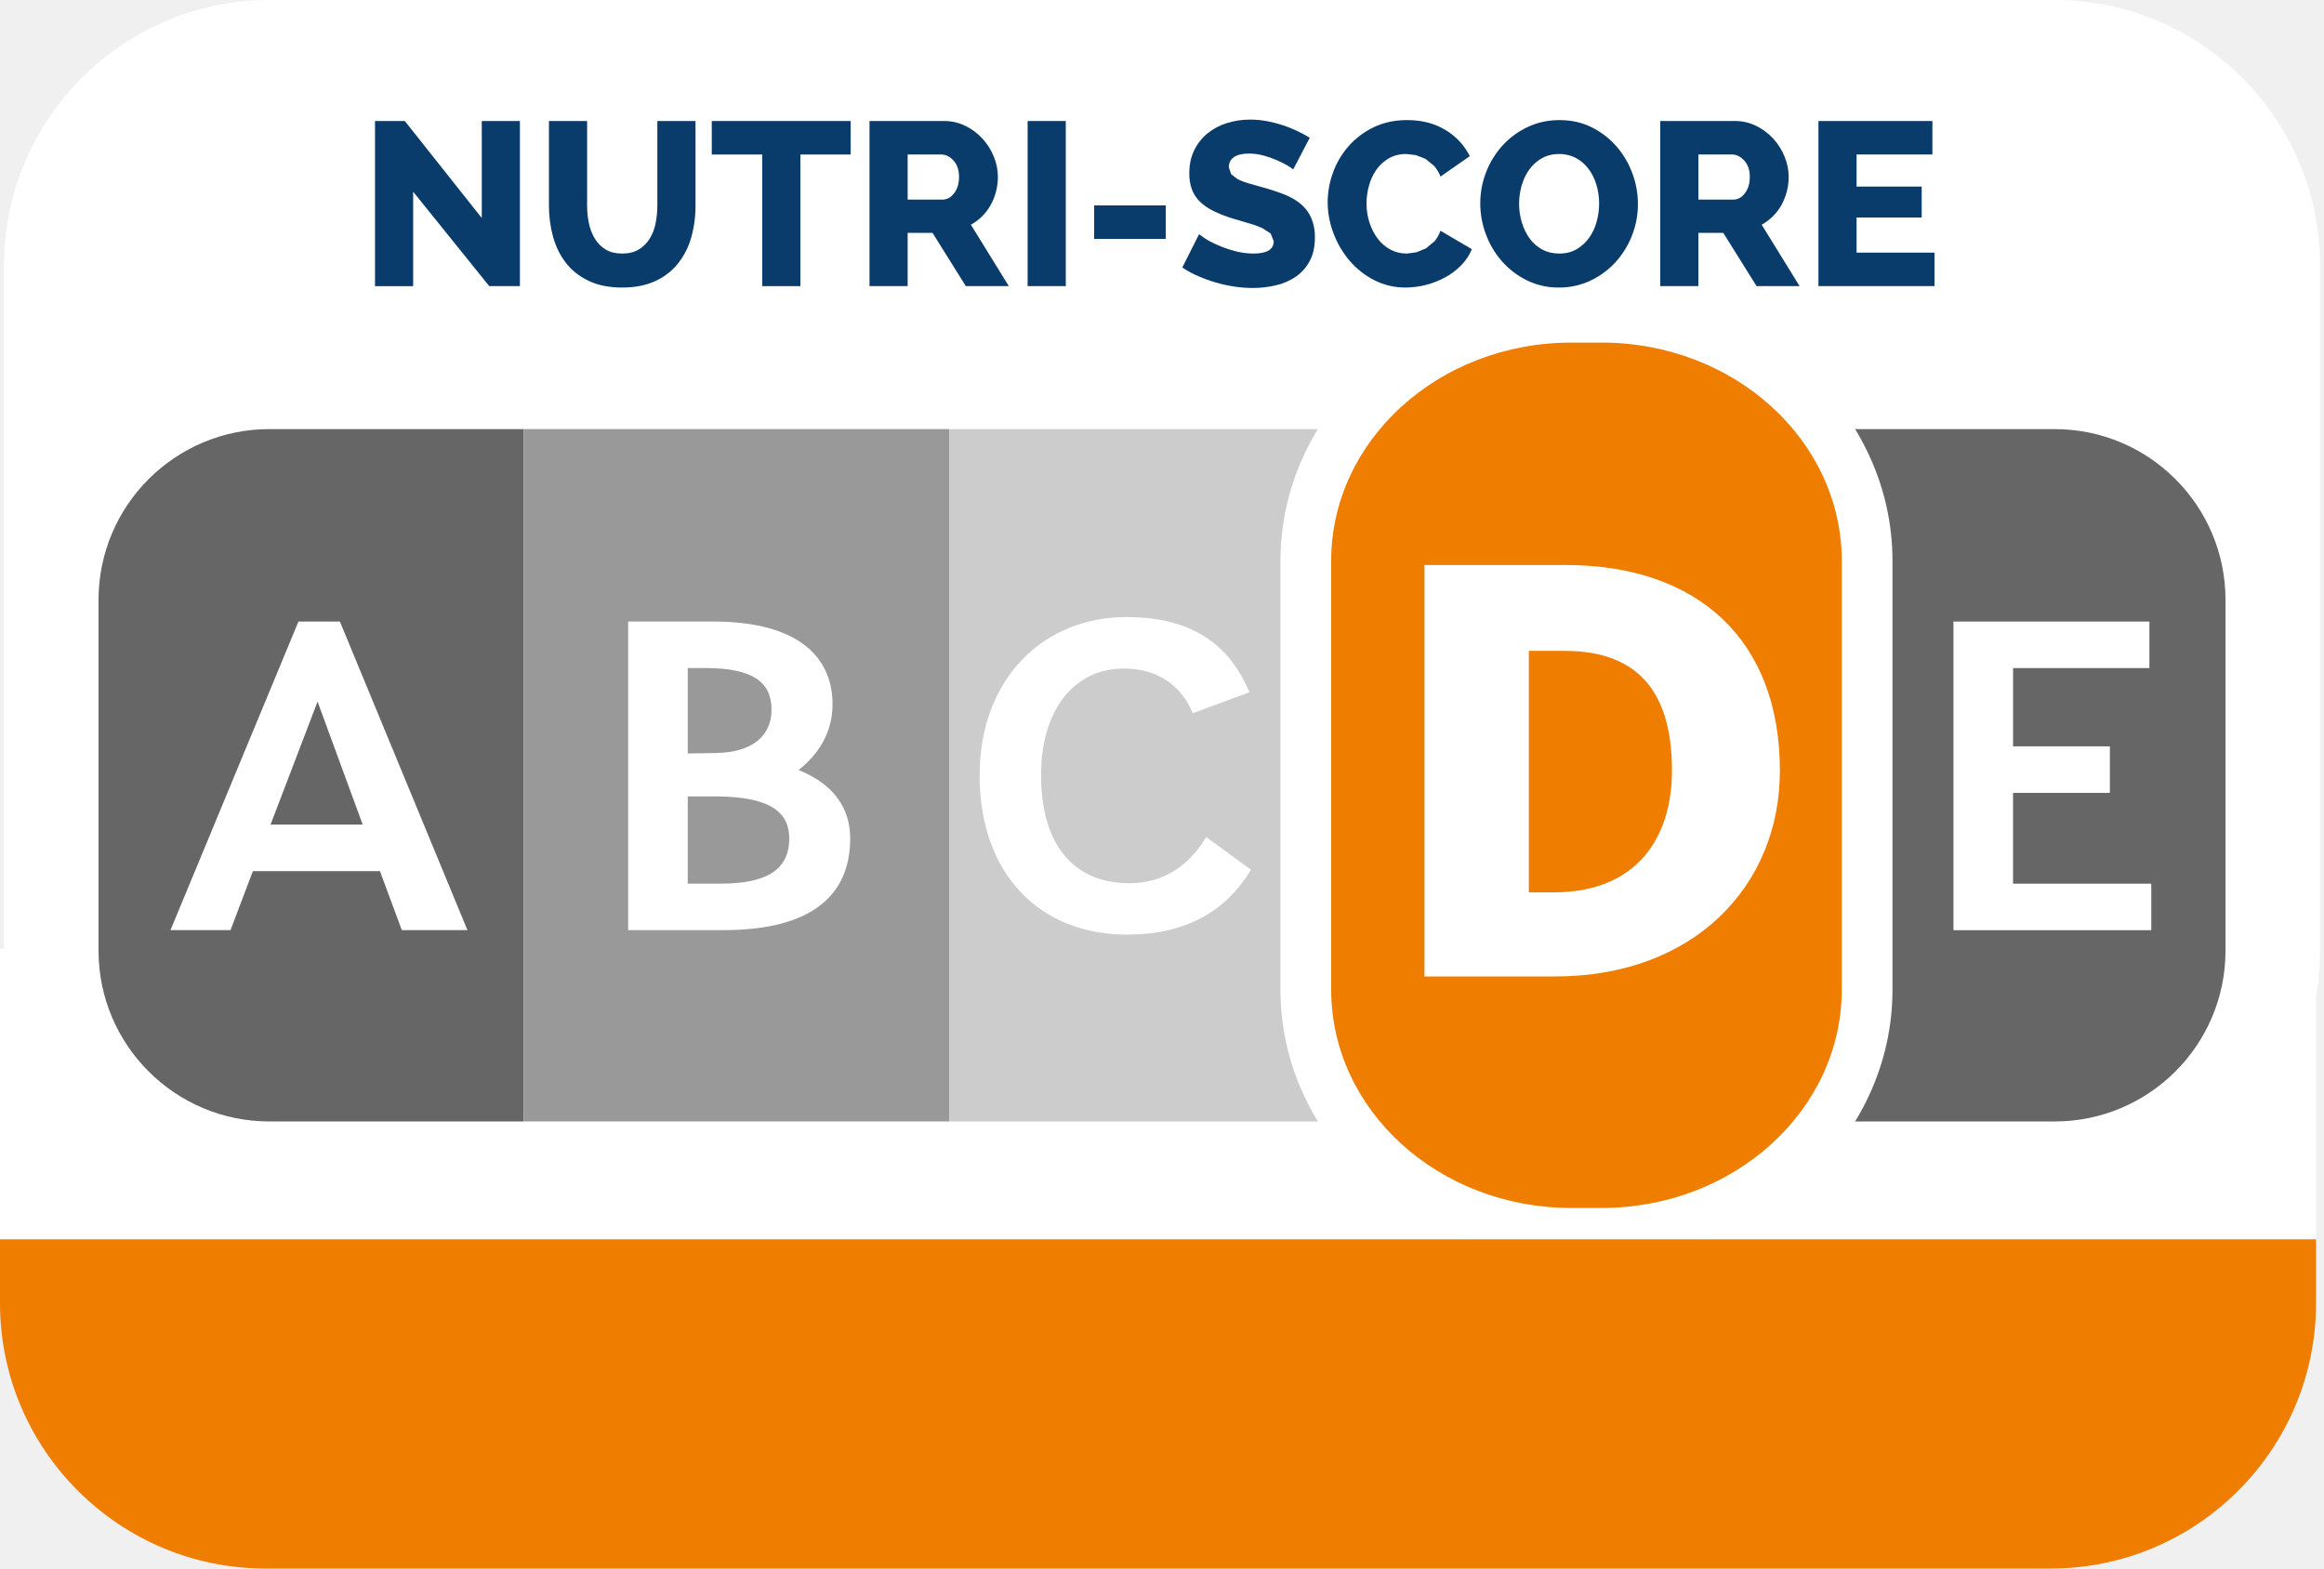
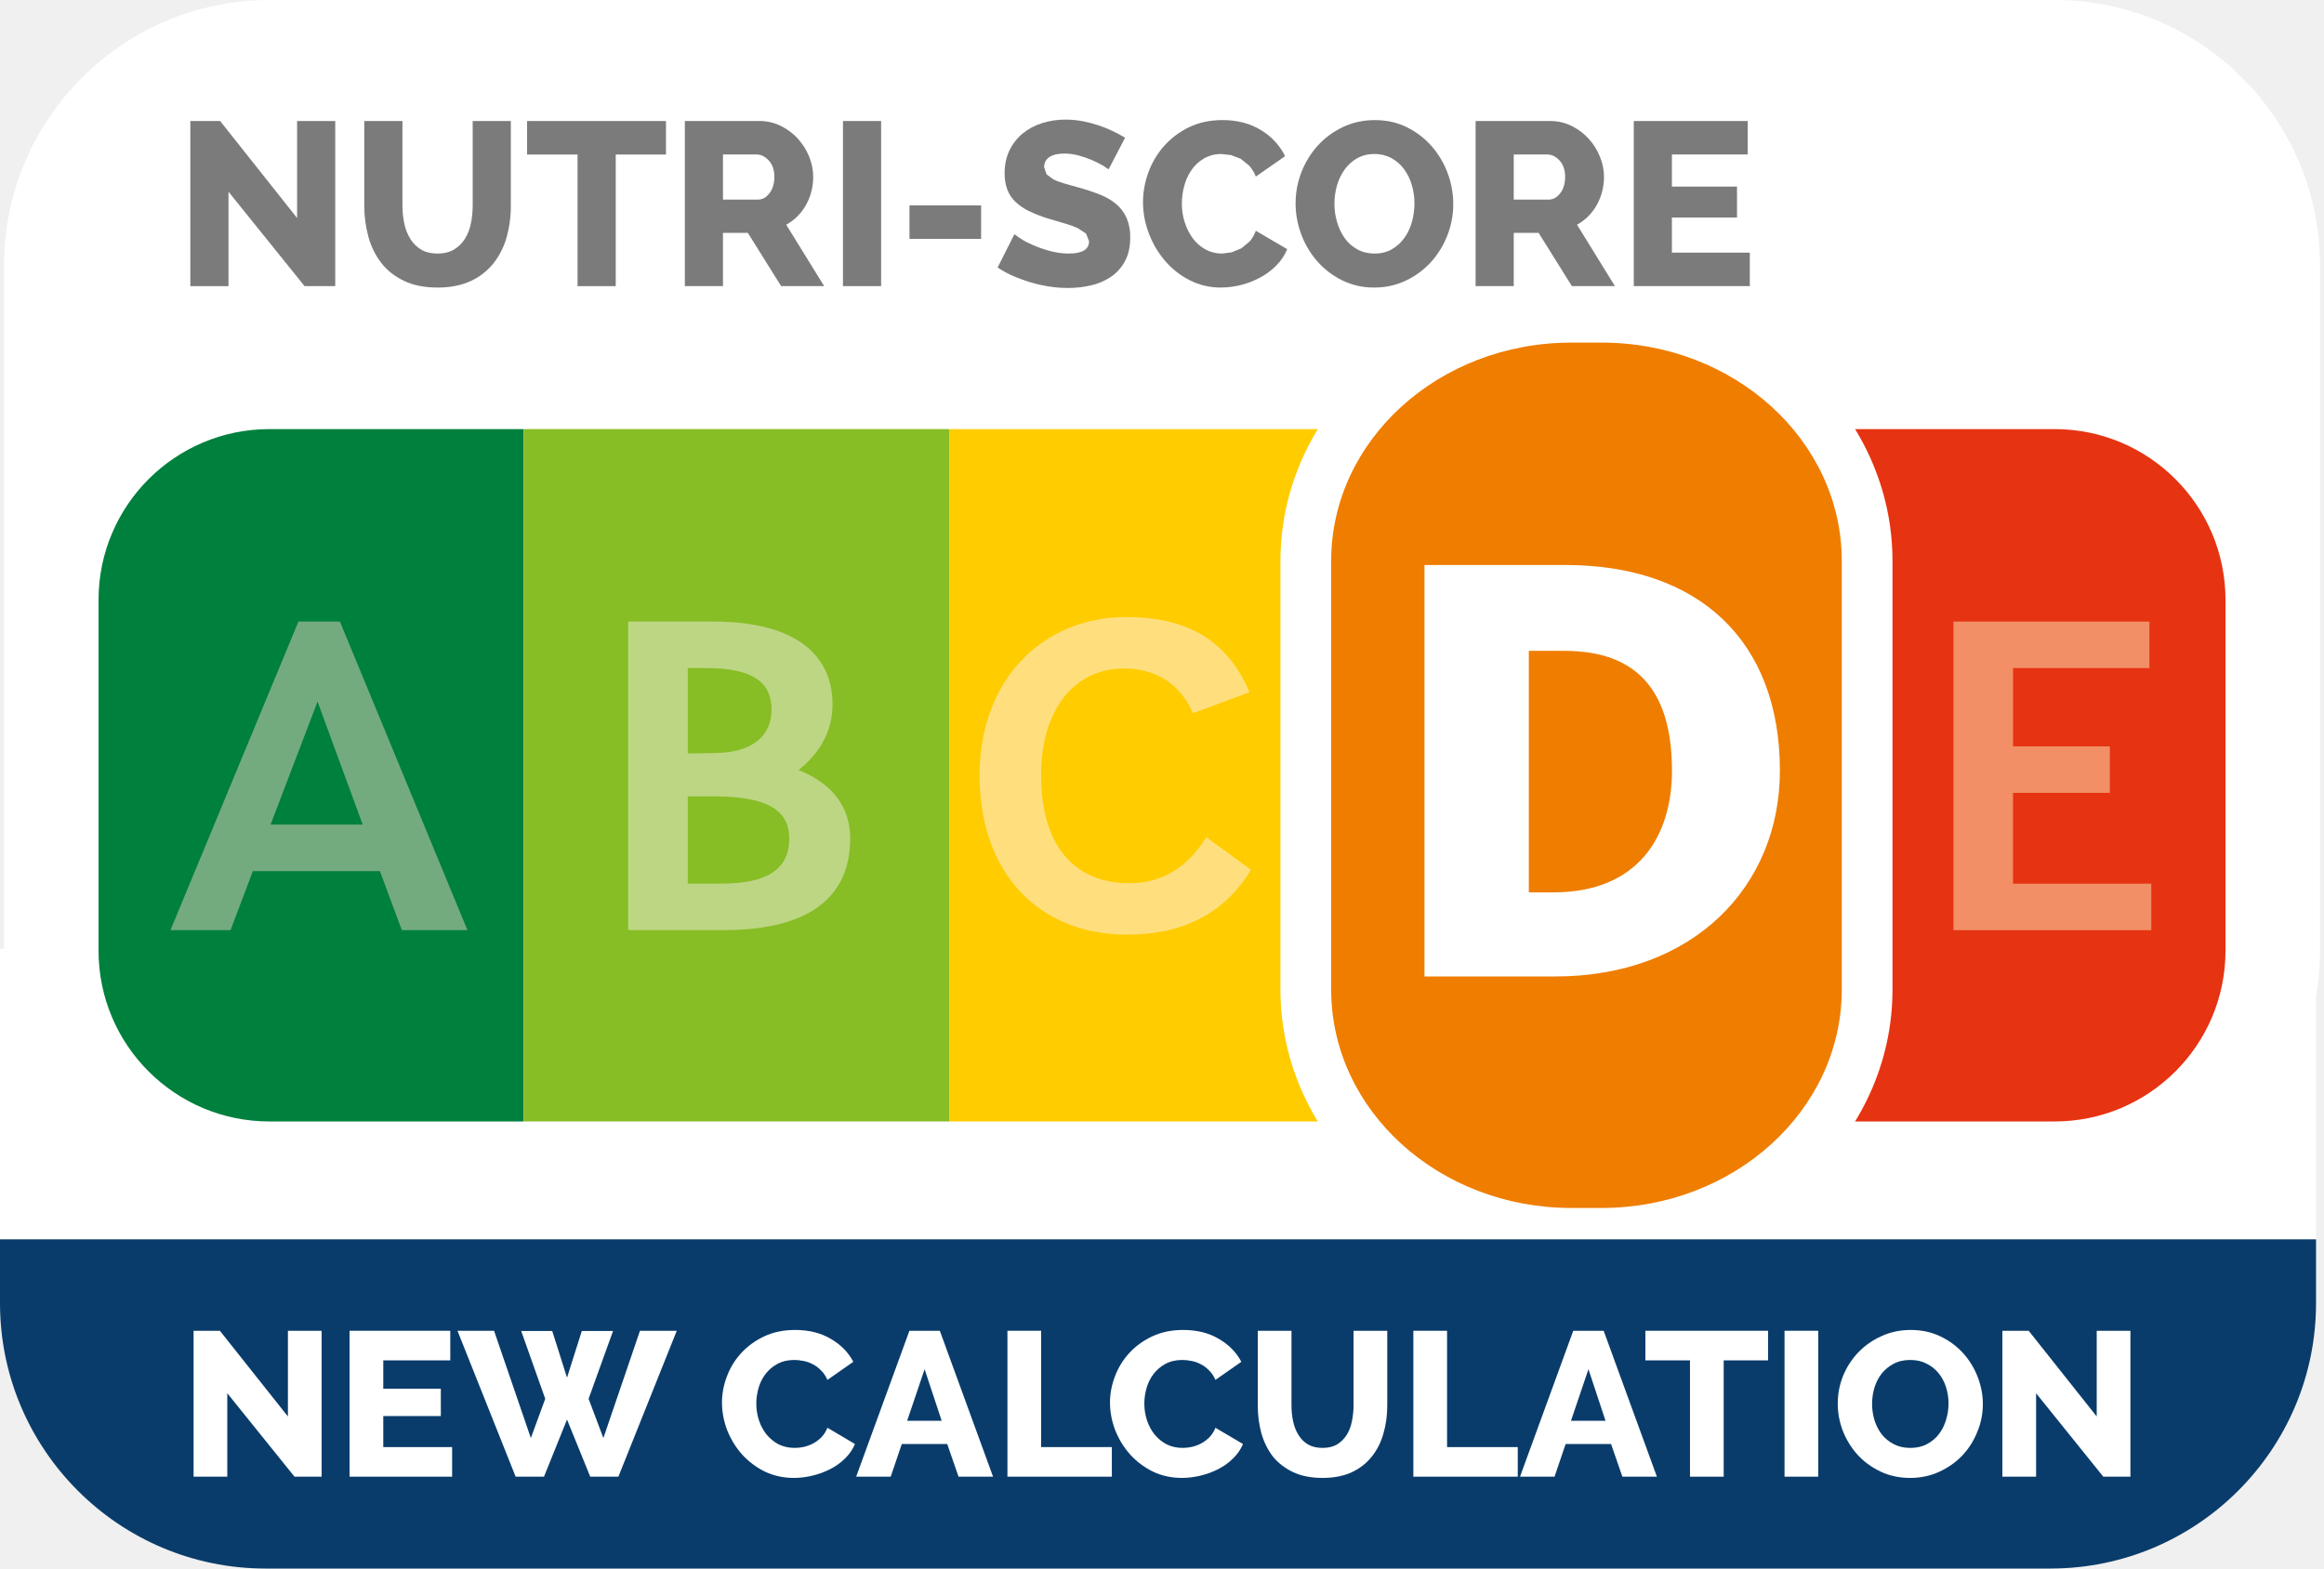
<svg xmlns="http://www.w3.org/2000/svg" id="svg2032" width="240" height="162" version="1.1" viewBox="0 0 240 162">
-   <defs id="defs1" />
  <rect style="fill:#ffffff;fill-opacity:1;stroke:none;stroke-width:2.653;stroke-linecap:round;stroke-linejoin:round;paint-order:stroke fill markers" id="rect18499" width="239.178" height="30" x="0" y="98" />
-   <path id="path248" fill="#ffffff" d="M 212.183,0 H 27.826 C 12.71,0 0.414,12.298 0.414,27.41 v 70.773 c 0,15.116 12.298,27.41 27.412,27.41 h 118.278 a 31.612,31.612 0 0 0 16.173,4.409 h 3.12 c 5.957,0 11.498,-1.633 16.174,-4.41 h 30.612 c 15.114,0 27.408,-12.295 27.408,-27.407 V 27.415 C 239.591,12.3 227.297,0.002 212.183,0.002" clip-path="url(#clipPath1648)" style="fill-opacity:1;fill-rule:nonzero;stroke:none" />
-   <path id="path252" fill="#e63312" d="M 212.179,115.826 H 185.927 V 44.318 h 26.252 a 17.647,17.647 0 0 1 17.65,17.647 v 36.213 a 17.65,17.65 0 0 1 -17.65,17.648" clip-path="url(#clipPath1655)" style="fill-opacity:1;fill-rule:nonzero;stroke:none;fill:#666666" />
-   <path id="path256" fill="#00803d" d="M 27.824,115.826 H 54.076 V 44.318 H 27.824 A 17.647,17.647 0 0 0 10.176,61.965 v 36.213 a 17.647,17.647 0 0 0 17.648,17.648" clip-path="url(#clipPath1661)" style="fill-opacity:1;fill-rule:nonzero;stroke:none;fill:#666666" />
-   <path id="path260" fill="#f28f66" d="M 221.97,64.194 H 201.734 V 96.07 h 20.43 v -4.802 h -14.277 v -9.379 h 9.999 v -4.804 h -9.997 V 69 h 14.081 z" style="fill-opacity:1;fill-rule:nonzero;stroke:none;fill:#ffffff" />
-   <path id="path264" fill="#7c7b7b" d="m 42.667,19.799 v 9.754 h -3.94 V 12.496 h 3.075 l 7.95,10.02 v -10.02 h 3.94 V 29.55 h -3.171 z" style="fill-opacity:1;fill-rule:nonzero;stroke:none;fill:#093c6b" />
-   <path id="path276" fill="#7c7b7b" d="m 64.258,26.187 c 0.673,0 1.24,-0.139 1.705,-0.419 0.464,-0.28 0.839,-0.653 1.13,-1.117 a 4.78,4.78 0 0 0 0.612,-1.597 c 0.121,-0.6 0.18,-1.214 0.18,-1.839 V 12.5 h 3.94 v 8.716 a 11.894,11.894 0 0 1 -0.444,3.315 7.67,7.67 0 0 1 -1.37,2.692 6.422,6.422 0 0 1 -2.355,1.814 c -0.951,0.437 -2.085,0.662 -3.398,0.662 -1.36,0 -2.52,-0.234 -3.483,-0.7 -0.962,-0.463 -1.743,-1.08 -2.341,-1.862 -0.6,-0.777 -1.042,-1.677 -1.324,-2.7 a 12.062,12.062 0 0 1 -0.42,-3.22 V 12.5 h 3.942 v 8.716 c 0,0.656 0.062,1.283 0.192,1.876 a 4.965,4.965 0 0 0 0.624,1.585 c 0.287,0.463 0.66,0.832 1.117,1.103 0.455,0.274 1.022,0.408 1.693,0.408" clip-path="url(#clipPath1673)" style="fill-opacity:1;fill-rule:nonzero;stroke:none;fill:#093c6b" />
-   <path id="path280" fill="#7c7b7b" d="m 87.848,15.959 h -5.19 v 13.594 h -3.942 V 15.959 h -5.212 v -3.46 h 14.344 z" style="fill-opacity:1;fill-rule:nonzero;stroke:none;fill:#093c6b" />
-   <path id="path292" fill="#7c7b7b" d="M 89.794,29.55 V 12.496 h 7.684 a 4.965,4.965 0 0 1 2.225,0.508 5.866,5.866 0 0 1 1.763,1.32 c 0.496,0.545 0.883,1.16 1.165,1.849 0.283,0.688 0.42,1.384 0.42,2.09 0,0.53 -0.067,1.037 -0.19,1.525 a 6.029,6.029 0 0 1 -0.554,1.381 5.208,5.208 0 0 1 -2.042,2.041 l 3.915,6.34 h -4.442 l -3.436,-5.499 h -2.569 v 5.5 z m 3.94,-8.935 h 3.6 c 0.464,0 0.866,-0.218 1.201,-0.66 0.338,-0.441 0.506,-1.004 0.506,-1.692 0,-0.706 -0.192,-1.265 -0.576,-1.684 -0.384,-0.415 -0.804,-0.622 -1.25,-0.622 h -3.482 z" style="fill-opacity:1;fill-rule:nonzero;stroke:none;fill:#093c6b" />
-   <path id="path294" fill="#7c7b7b" d="m 106.124,12.499 h 3.94 V 29.55 h -3.94 z" style="fill-opacity:1;fill-rule:nonzero;stroke:none;fill:#093c6b" />
-   <path id="path296" fill="#7c7b7b" d="m 112.994,21.215 h 7.397 v 3.46 h -7.397 z" style="fill-opacity:1;fill-rule:nonzero;stroke:none;fill:#093c6b" />
-   <path id="path308" fill="#7c7b7b" d="m 133.554,17.493 -0.53,-0.362 a 10.526,10.526 0 0 0 -2.497,-1.055 5.599,5.599 0 0 0 -1.534,-0.216 c -0.675,0 -1.192,0.119 -1.551,0.36 a 1.19,1.19 0 0 0 -0.539,1.059 l 0.24,0.719 0.685,0.514 a 6.201,6.201 0 0 0 1.103,0.422 c 0.442,0.128 0.95,0.273 1.527,0.432 a 20.51,20.51 0 0 1 2.207,0.733 c 0.658,0.265 1.218,0.591 1.684,0.984 0.463,0.393 0.82,0.87 1.068,1.43 a 4.943,4.943 0 0 1 0.373,2.017 c 0,0.962 -0.181,1.774 -0.54,2.436 a 4.55,4.55 0 0 1 -1.43,1.611 6.042,6.042 0 0 1 -2.053,0.89 10.272,10.272 0 0 1 -2.39,0.275 c -0.627,0 -1.262,-0.044 -1.911,-0.145 a 13.622,13.622 0 0 1 -1.909,-0.42 15.756,15.756 0 0 1 -1.825,-0.66 9.798,9.798 0 0 1 -1.635,-0.889 l 1.73,-3.436 0.649,0.457 c 0.35,0.227 0.783,0.45 1.297,0.673 0.512,0.225 1.088,0.426 1.728,0.6 a 7.3,7.3 0 0 0 1.947,0.265 c 1.394,0 2.09,-0.423 2.09,-1.273 l -0.312,-0.792 -0.865,-0.563 a 9.249,9.249 0 0 0 -1.297,-0.47 c -0.497,-0.143 -1.04,-0.305 -1.633,-0.481 a 14.18,14.18 0 0 1 -2.042,-0.781 5.52,5.52 0 0 1 -1.443,-0.971 3.497,3.497 0 0 1 -0.852,-1.274 4.705,4.705 0 0 1 -0.275,-1.681 c 0,-0.898 0.167,-1.688 0.503,-2.377 a 5.21,5.21 0 0 1 1.368,-1.743 5.948,5.948 0 0 1 2.008,-1.068 7.95,7.95 0 0 1 2.414,-0.36 c 0.61,0 1.2,0.057 1.777,0.168 0.573,0.112 1.125,0.256 1.646,0.43 a 13.931,13.931 0 0 1 2.725,1.273 z" clip-path="url(#clipPath1667)" style="fill-opacity:1;fill-rule:nonzero;stroke:none;fill:#093c6b" />
-   <path id="path312" fill="#7c7b7b" d="m 137.109,20.88 a 8.94,8.94 0 0 1 0.552,-3.063 8.436,8.436 0 0 1 1.611,-2.725 8.157,8.157 0 0 1 2.582,-1.947 c 1.015,-0.496 2.174,-0.743 3.469,-0.743 1.523,0 2.844,0.344 3.963,1.032 a 6.501,6.501 0 0 1 2.5,2.693 l -3.027,2.11 a 3.64,3.64 0 0 0 -0.671,-1.117 l -0.89,-0.72 -0.997,-0.384 -0.973,-0.108 a 3.509,3.509 0 0 0 -1.825,0.457 4.019,4.019 0 0 0 -1.273,1.178 5.212,5.212 0 0 0 -0.755,1.633 6.859,6.859 0 0 0 -0.254,1.847 c 0,0.673 0.1,1.324 0.3,1.947 0.199,0.624 0.481,1.176 0.839,1.657 a 4.1,4.1 0 0 0 1.31,1.141 c 0.513,0.28 1.082,0.42 1.707,0.42 l 0.997,-0.131 0.993,-0.41 0.87,-0.72 c 0.253,-0.296 0.46,-0.662 0.622,-1.092 l 3.242,1.898 a 5.113,5.113 0 0 1 -1.117,1.681 6.894,6.894 0 0 1 -1.668,1.247 8.673,8.673 0 0 1 -4.039,1.037 7.062,7.062 0 0 1 -3.252,-0.759 8.291,8.291 0 0 1 -2.547,-2.006 9.52,9.52 0 0 1 -1.666,-2.833 8.997,8.997 0 0 1 -0.603,-3.22" clip-path="url(#clipPath1687)" style="fill-opacity:1;fill-rule:nonzero;stroke:none;fill:#093c6b" />
-   <path id="path316" fill="#7c7b7b" d="m 160.987,29.696 a 7.304,7.304 0 0 1 -3.315,-0.746 8.275,8.275 0 0 1 -2.56,-1.957 8.85,8.85 0 0 1 -1.655,-2.774 9.037,9.037 0 0 1 -0.59,-3.218 c 0,-1.12 0.204,-2.202 0.612,-3.244 0.41,-1.037 0.978,-1.957 1.706,-2.75 0.728,-0.793 1.593,-1.425 2.595,-1.897 1,-0.472 2.092,-0.706 3.277,-0.706 1.214,0 2.322,0.245 3.315,0.741 a 8.275,8.275 0 0 1 2.56,1.97 8.952,8.952 0 0 1 1.644,2.786 9.102,9.102 0 0 1 0.573,3.171 8.855,8.855 0 0 1 -0.609,3.244 8.933,8.933 0 0 1 -1.692,2.75 8.34,8.34 0 0 1 -2.582,1.908 7.474,7.474 0 0 1 -3.28,0.722 m -4.108,-8.646 c 0,0.655 0.092,1.29 0.278,1.907 0.183,0.617 0.448,1.165 0.79,1.648 a 3.928,3.928 0 0 0 1.3,1.152 c 0.518,0.287 1.116,0.43 1.787,0.43 0.688,0 1.29,-0.152 1.803,-0.457 0.507,-0.302 0.94,-0.697 1.284,-1.187 0.347,-0.485 0.6,-1.041 0.77,-1.655 a 7.277,7.277 0 0 0 0.252,-1.887 c 0,-0.657 -0.095,-1.295 -0.278,-1.908 a 5.142,5.142 0 0 0 -0.803,-1.634 3.982,3.982 0 0 0 -1.298,-1.13 3.568,3.568 0 0 0 -1.752,-0.419 3.53,3.53 0 0 0 -1.8,0.442 4.094,4.094 0 0 0 -1.287,1.165 5.34,5.34 0 0 0 -0.782,1.644 6.85,6.85 0 0 0 -0.264,1.889" clip-path="url(#clipPath1680)" style="fill-opacity:1;fill-rule:nonzero;stroke:none;fill:#093c6b" />
-   <path id="path320" fill="#7c7b7b" d="M 171.456,29.55 V 12.496 h 7.686 c 0.8,0 1.54,0.17 2.222,0.508 a 5.892,5.892 0 0 1 1.765,1.32 6.135,6.135 0 0 1 1.163,1.849 c 0.28,0.688 0.424,1.384 0.424,2.09 0,0.53 -0.066,1.037 -0.192,1.525 a 6.029,6.029 0 0 1 -0.552,1.381 5.28,5.28 0 0 1 -2.041,2.041 l 3.913,6.34 h -4.443 l -3.438,-5.499 h -2.568 v 5.5 z m 3.939,-8.935 h 3.603 c 0.464,0 0.863,-0.218 1.2,-0.66 0.338,-0.441 0.504,-1.004 0.504,-1.692 0,-0.706 -0.192,-1.265 -0.574,-1.684 -0.386,-0.415 -0.803,-0.622 -1.249,-0.622 h -3.484 z" style="fill-opacity:1;fill-rule:nonzero;stroke:none;fill:#093c6b" />
-   <path id="path324" fill="#7c7b7b" d="m 199.775,26.092 v 3.458 h -11.985 V 12.496 h 11.769 v 3.46 h -7.83 v 3.317 h 6.724 v 3.194 h -6.724 v 3.628 z" style="fill-opacity:1;fill-rule:nonzero;stroke:none;fill:#093c6b" />
-   <path id="path326" fill="#87bd25" d="M 98.028,115.826 H 54.078 V 44.318 h 43.95 z" style="fill-opacity:1;fill-rule:nonzero;stroke:none;fill:#999999" />
-   <path id="path328" fill="#ffcc00" d="M 141.975,115.826 H 98.025 V 44.318 h 43.952 z" style="fill-opacity:1;fill-rule:nonzero;stroke:none;fill:#cccccc" />
-   <path id="path332" fill="#74ab7e" d="m 27.939,85.167 4.855,-12.704 4.662,12.702 z m 7.163,-20.973 h -4.28 L 17.605,96.066 h 6.201 l 2.309,-6.097 h 13.121 l 2.26,6.097 h 6.777 z" style="fill-opacity:1;fill-rule:nonzero;stroke:none;fill:#ffffff" />
-   <path id="path344" fill="#bdd684" d="m 71.023,91.262 v -9.008 h 3.03 c 5.623,0.047 7.453,1.708 7.453,4.343 0,3.277 -2.406,4.665 -7.069,4.665 z m 0,-13.443 v -8.823 h 1.828 c 4.854,0 6.825,1.435 6.825,4.297 0,2.632 -1.876,4.435 -5.815,4.48 z m 2.598,-13.627 h -8.75 v 31.872 h 9.855 c 9.278,0 13.075,-3.74 13.075,-9.467 0,-3.142 -1.732,-5.636 -5.336,-7.068 2.068,-1.618 3.51,-3.88 3.51,-6.79 0,-4.714 -3.318,-8.547 -12.354,-8.547" clip-path="url(#clipPath1693)" style="fill-opacity:1;fill-rule:nonzero;stroke:none;fill:#ffffff" />
-   <path id="path348" fill="#ffdf7d" d="m 116.306,63.73 c -8.555,0 -15.143,6.378 -15.143,16.355 0,10.025 6.058,16.445 15.238,16.445 5.914,0 10.145,-2.31 12.788,-6.7 l -4.616,-3.372 c -1.876,3.05 -4.471,4.76 -7.931,4.76 -5.864,0 -9.132,-4.067 -9.132,-11.18 0,-6.65 3.365,-10.993 8.556,-10.993 3.411,0 5.912,1.71 7.114,4.618 l 5.861,-2.169 c -1.92,-4.48 -5.428,-7.763 -12.735,-7.763" clip-path="url(#clipPath1699)" style="fill-opacity:1;fill-rule:nonzero;stroke:none;fill:#ffffff" />
-   <path id="path352" fill="#ffffff" d="m 162.277,129.998 c -16.566,0 -30.045,-12.466 -30.045,-27.788 V 57.936 c 0,-15.324 13.48,-27.79 30.045,-27.79 h 3.118 c 16.567,0 30.043,12.468 30.043,27.79 v 44.274 c 0,15.322 -13.476,27.788 -30.043,27.788 z" clip-path="url(#clipPath1705)" style="fill-opacity:1;fill-rule:nonzero;stroke:none" />
-   <path id="path356" fill="#ef7d00" d="m 165.396,124.761 h -3.119 c -13.704,0 -24.806,-10.096 -24.806,-22.55 V 57.935 c 0,-12.455 11.105,-22.551 24.804,-22.551 h 3.12 c 13.7,0 24.805,10.096 24.805,22.553 v 44.27 c 0,12.455 -11.105,22.553 -24.804,22.553" clip-path="url(#clipPath1711)" style="fill-opacity:1;fill-rule:nonzero;stroke:none" />
-   <path id="path360" fill="#ffffff" d="M 147.106,100.849 V 58.353 h 14.534 c 13.796,0 22.17,7.82 22.17,21.247 0,11.95 -8.928,21.25 -23.216,21.25 z m 13.302,-8.684 c 8.805,0 12.257,-5.848 12.257,-12.565 0,-7.636 -3.081,-12.378 -11.085,-12.378 h -3.696 v 24.943 z" style="fill-opacity:1;fill-rule:nonzero;stroke:none" />
-   <path id="path16330" clip-path="url(#clipPath1593)" style="fill:#ef7d00;fill-opacity:1;fill-rule:nonzero;stroke:none" d="M 0 33.997 L 0 27.407 C 2.3684734e-15 12.296 12.298 -0.003 27.412 -0.003 L 211.77 -0.003 L 211.77 -0.001 C 226.882 -0.001 239.178 12.295 239.178 27.407 L 239.178 33.997 L 0 33.997 z " transform="matrix(1,0,0,-1,0,161.997)" />
+   <g id="layer1">
+     <g id="g2493">
+       <g id="g1527">
+         <g id="g2468" fill-opacity="1" fill-rule="nonzero" stroke="none">
+           <path id="path248" fill="#fff" d="M212.183 0H27.826C12.71 0 .414 12.298.414 27.41v70.773c0 15.116 12.298 27.41 27.412 27.41h118.278a31.612 31.612 0 0 0 16.173 4.409h3.12c5.957 0 11.498-1.633 16.174-4.41h30.612c15.114 0 27.408-12.295 27.408-27.407v-70.77c0-15.115-12.294-27.413-27.408-27.413" clip-path="url(#clipPath1648)" />
+           <path id="path252" fill="#e63312" d="M212.179 115.826h-26.252V44.318h26.252a17.647 17.647 0 0 1 17.65 17.647v36.213a17.65 17.65 0 0 1-17.65 17.648" clip-path="url(#clipPath1655)" />
+           <path id="path256" fill="#00803d" d="M27.824 115.826h26.252V44.318H27.824a17.647 17.647 0 0 0-17.648 17.647v36.213a17.647 17.647 0 0 0 17.648 17.648" clip-path="url(#clipPath1661)" />
+           <path id="path260" fill="#f28f66" d="M221.97 64.194h-20.236V96.07h20.43v-4.802h-14.277v-9.379h9.999v-4.804h-9.997V69h14.081z" />
+           <path id="path264" fill="#7c7b7b" d="M23.596 19.799v9.754h-3.94V12.496h3.075l7.95 10.02v-10.02h3.94V29.55H31.45z" />
+           <path id="path276" fill="#7c7b7b" d="M45.187 26.187c.673 0 1.24-.139 1.705-.419.464-.28.839-.653 1.13-1.117a4.78 4.78 0 0 0 .612-1.597c.121-.6.18-1.214.18-1.839V12.5h3.94v8.716a11.894 11.894 0 0 1-.444 3.315 7.67 7.67 0 0 1-1.37 2.692 6.422 6.422 0 0 1-2.355 1.814c-.951.437-2.085.662-3.398.662-1.36 0-2.52-.234-3.483-.7-.962-.463-1.743-1.08-2.341-1.862-.6-.777-1.042-1.677-1.324-2.7a12.062 12.062 0 0 1-.42-3.22v-8.717h3.942v8.716c0 .656.062 1.283.192 1.876a4.965 4.965 0 0 0 .624 1.585c.287.463.66.832 1.117 1.103.455.274 1.022.408 1.693.408" clip-path="url(#clipPath1673)" />
+           <path id="path280" fill="#7c7b7b" d="M68.777 15.959h-5.19v13.594h-3.942V15.959h-5.212v-3.46h14.344z" />
+           <path id="path292" fill="#7c7b7b" d="M70.723 29.55V12.496h7.684a4.965 4.965 0 0 1 2.225.508 5.866 5.866 0 0 1 1.763 1.32c.496.545.883 1.16 1.165 1.849.283.688.42 1.384.42 2.09 0 .53-.067 1.037-.19 1.525a6.029 6.029 0 0 1-.554 1.381 5.208 5.208 0 0 1-2.042 2.041l3.915 6.34h-4.442l-3.436-5.499h-2.569v5.5zm3.94-8.935h3.6c.464 0 .866-.218 1.201-.66.338-.441.506-1.004.506-1.692 0-.706-.192-1.265-.576-1.684-.384-.415-.804-.622-1.25-.622h-3.482z" />
+           <path id="path294" fill="#7c7b7b" d="M87.053 12.499h3.94V29.55h-3.94z" />
+           <path id="path296" fill="#7c7b7b" d="M93.923 21.215h7.397v3.46h-7.397z" />
+           <path id="path308" fill="#7c7b7b" d="M114.483 17.493l-.53-.362a10.526 10.526 0 0 0-2.497-1.055 5.599 5.599 0 0 0-1.534-.216c-.675 0-1.192.119-1.551.36a1.19 1.19 0 0 0-.539 1.059l.24.719.685.514a6.201 6.201 0 0 0 1.103.422c.442.128.95.273 1.527.432a20.51 20.51 0 0 1 2.207.733c.658.265 1.218.591 1.684.984.463.393.82.87 1.068 1.43a4.943 4.943 0 0 1 .373 2.017c0 .962-.181 1.774-.54 2.436a4.55 4.55 0 0 1-1.43 1.611 6.042 6.042 0 0 1-2.053.89 10.272 10.272 0 0 1-2.39.275c-.627 0-1.262-.044-1.911-.145a13.622 13.622 0 0 1-1.909-.42 15.756 15.756 0 0 1-1.825-.66 9.798 9.798 0 0 1-1.635-.889l1.73-3.436.649.457c.35.227.783.45 1.297.673.512.225 1.088.426 1.728.6a7.3 7.3 0 0 0 1.947.265c1.394 0 2.09-.423 2.09-1.273l-.312-.792-.865-.563a9.249 9.249 0 0 0-1.297-.47c-.497-.143-1.04-.305-1.633-.481a14.18 14.18 0 0 1-2.042-.781 5.52 5.52 0 0 1-1.443-.971 3.497 3.497 0 0 1-.852-1.274 4.705 4.705 0 0 1-.275-1.681c0-.898.167-1.688.503-2.377a5.21 5.21 0 0 1 1.368-1.743 5.948 5.948 0 0 1 2.008-1.068 7.95 7.95 0 0 1 2.414-.36c.61 0 1.2.057 1.777.168.573.112 1.125.256 1.646.43a13.931 13.931 0 0 1 2.725 1.273z" clip-path="url(#clipPath1667)" />
+           <path id="path312" fill="#7c7b7b" d="M118.038 20.88a8.94 8.94 0 0 1 .552-3.063 8.436 8.436 0 0 1 1.611-2.725 8.157 8.157 0 0 1 2.582-1.947c1.015-.496 2.174-.743 3.469-.743 1.523 0 2.844.344 3.963 1.032a6.501 6.501 0 0 1 2.5 2.693l-3.027 2.11a3.64 3.64 0 0 0-.671-1.117l-.89-.72-.997-.384-.973-.108a3.509 3.509 0 0 0-1.825.457 4.019 4.019 0 0 0-1.273 1.178 5.212 5.212 0 0 0-.755 1.633 6.859 6.859 0 0 0-.254 1.847c0 .673.1 1.324.3 1.947.199.624.481 1.176.839 1.657a4.1 4.1 0 0 0 1.31 1.141c.513.28 1.082.42 1.707.42l.997-.131.993-.41.87-.72c.253-.296.46-.662.622-1.092l3.242 1.898a5.113 5.113 0 0 1-1.117 1.681 6.894 6.894 0 0 1-1.668 1.247 8.673 8.673 0 0 1-4.039 1.037 7.062 7.062 0 0 1-3.252-.759 8.291 8.291 0 0 1-2.547-2.006 9.52 9.52 0 0 1-1.666-2.833 8.997 8.997 0 0 1-.603-3.22" clip-path="url(#clipPath1687)" />
+           <path id="path316" fill="#7c7b7b" d="M141.916 29.696a7.304 7.304 0 0 1-3.315-.746 8.275 8.275 0 0 1-2.56-1.957 8.85 8.85 0 0 1-1.655-2.774 9.037 9.037 0 0 1-.59-3.218c0-1.12.204-2.202.612-3.244.41-1.037.978-1.957 1.706-2.75s1.593-1.425 2.595-1.897c1-.472 2.092-.706 3.277-.706 1.214 0 2.322.245 3.315.741a8.275 8.275 0 0 1 2.56 1.97 8.952 8.952 0 0 1 1.644 2.786 9.102 9.102 0 0 1 .573 3.171 8.855 8.855 0 0 1-.609 3.244 8.933 8.933 0 0 1-1.692 2.75 8.34 8.34 0 0 1-2.582 1.908 7.474 7.474 0 0 1-3.28.722m-4.108-8.646c0 .655.092 1.29.278 1.907.183.617.448 1.165.79 1.648a3.928 3.928 0 0 0 1.3 1.152c.518.287 1.116.43 1.787.43.688 0 1.29-.152 1.803-.457.507-.302.94-.697 1.284-1.187.347-.485.6-1.041.77-1.655a7.277 7.277 0 0 0 .252-1.887c0-.657-.095-1.295-.278-1.908a5.142 5.142 0 0 0-.803-1.634 3.982 3.982 0 0 0-1.298-1.13 3.568 3.568 0 0 0-1.752-.419 3.53 3.53 0 0 0-1.8.442 4.094 4.094 0 0 0-1.287 1.165 5.34 5.34 0 0 0-.782 1.644 6.85 6.85 0 0 0-.264 1.889" clip-path="url(#clipPath1680)" />
+           <path id="path320" fill="#7c7b7b" d="M152.385 29.55V12.496h7.686c.8 0 1.54.17 2.222.508a5.892 5.892 0 0 1 1.765 1.32 6.135 6.135 0 0 1 1.163 1.849c.28.688.424 1.384.424 2.09 0 .53-.066 1.037-.192 1.525a6.029 6.029 0 0 1-.552 1.381 5.28 5.28 0 0 1-2.041 2.041l3.913 6.34h-4.443l-3.438-5.499h-2.568v5.5zm3.939-8.935h3.603c.464 0 .863-.218 1.2-.66.338-.441.504-1.004.504-1.692 0-.706-.192-1.265-.574-1.684-.386-.415-.803-.622-1.249-.622h-3.484z" />
+           <path id="path324" fill="#7c7b7b" d="M180.704 26.092v3.458h-11.985V12.496h11.769v3.46h-7.83v3.317h6.724v3.194h-6.724v3.628z" />
+           <path id="path326" fill="#87bd25" d="M98.028 115.826h-43.95V44.318h43.95z" />
+           <path id="path328" fill="#fc0" d="M141.975 115.826h-43.95V44.318h43.952z" />
+           <path id="path332" fill="#74ab7e" d="M27.939 85.167l4.855-12.704 4.662 12.702zm7.163-20.973h-4.28L17.605 96.066h6.201l2.309-6.097h13.121l2.26 6.097h6.777z" />
+           <path id="path344" fill="#bdd684" d="M71.023 91.262v-9.008h3.03c5.623.047 7.453 1.708 7.453 4.343 0 3.277-2.406 4.665-7.069 4.665zm0-13.443v-8.823h1.828c4.854 0 6.825 1.435 6.825 4.297 0 2.632-1.876 4.435-5.815 4.48zm2.598-13.627h-8.75v31.872h9.855c9.278 0 13.075-3.74 13.075-9.467 0-3.142-1.732-5.636-5.336-7.068 2.068-1.618 3.51-3.88 3.51-6.79 0-4.714-3.318-8.547-12.354-8.547" clip-path="url(#clipPath1693)" />
+           <path id="path348" fill="#ffdf7d" d="M116.306 63.73c-8.555 0-15.143 6.378-15.143 16.355 0 10.025 6.058 16.445 15.238 16.445 5.914 0 10.145-2.31 12.788-6.7l-4.616-3.372c-1.876 3.05-4.471 4.76-7.931 4.76-5.864 0-9.132-4.067-9.132-11.18 0-6.65 3.365-10.993 8.556-10.993 3.411 0 5.912 1.71 7.114 4.618l5.861-2.169c-1.92-4.48-5.428-7.763-12.735-7.763" clip-path="url(#clipPath1699)" />
+           <path id="path352" fill="#fff" d="M162.277 129.998c-16.566 0-30.045-12.466-30.045-27.788V57.936c0-15.324 13.48-27.79 30.045-27.79h3.118c16.567 0 30.043 12.468 30.043 27.79v44.274c0 15.322-13.476 27.788-30.043 27.788z" clip-path="url(#clipPath1705)" />
+           <path id="path356" fill="#ef7d00" d="M165.396 124.761h-3.119c-13.704 0-24.806-10.096-24.806-22.55V57.935c0-12.455 11.105-22.551 24.804-22.551h3.12c13.7 0 24.805 10.096 24.805 22.553v44.27c0 12.455-11.105 22.553-24.804 22.553" clip-path="url(#clipPath1711)" />
+           <path id="path360" fill="#fff" d="M147.106 100.849V58.353h14.534c13.796 0 22.17 7.82 22.17 21.247 0 11.95-8.928 21.25-23.216 21.25zm13.302-8.684c8.805 0 12.257-5.848 12.257-12.565 0-7.636-3.081-12.378-11.085-12.378h-3.696v24.943z" />
+         </g>
+       </g>
+     </g>
+   </g>
+   <path id="path16330" clip-path="url(#clipPath1593)" style="fill:#093c6b;fill-opacity:1;fill-rule:nonzero;stroke:none" d="M 0 33.997 L 0 27.407 C 2.3684734e-15 12.296 12.298 -0.003 27.412 -0.003 L 211.77 -0.003 L 211.77 -0.001 C 226.882 -0.001 239.178 12.295 239.178 27.407 L 239.178 33.997 L 0 33.997 z " transform="matrix(1,0,0,-1,0,161.997)" />
+   <g aria-label="NEW CALCULATION" id="text18503" style="font-size:21.224px;line-height:1.25;font-family:'Open Sans';-inkscape-font-specification:'Open Sans';stroke-width:0.531">
+     <path d="m 23.472,143.896 v 8.617 h -3.481 v -15.069 h 2.717 l 7.025,8.851 v -8.851 h 3.481 v 15.069 h -2.802 z" style="font-weight:800;font-family:Raleway;-inkscape-font-specification:'Raleway Ultra-Bold';fill:#ffffff" id="path5610" />
+     <path d="m 46.691,149.457 v 3.056 H 36.1 v -15.069 h 10.4 v 3.056 h -6.919 v 2.929 h 5.943 v 2.823 h -5.943 v 3.205 z" style="font-weight:800;font-family:Raleway;-inkscape-font-specification:'Raleway Ultra-Bold';fill:#ffffff" id="path5612" />
+     <path d="m 53.823,137.465 h 3.205 l 1.528,4.818 1.528,-4.818 h 3.226 l -2.526,7.004 1.528,4.054 3.778,-11.079 h 3.799 L 63.862,152.513 h -2.908 l -2.398,-5.9 -2.377,5.9 H 53.25 l -6.006,-15.069 h 3.778 l 3.799,11.079 1.486,-4.054 z" style="font-weight:800;font-family:Raleway;-inkscape-font-specification:'Raleway Ultra-Bold';fill:#ffffff" id="path5614" />
+     <path d="m 74.559,144.851 q 0,-1.358 0.509,-2.695 0.509,-1.358 1.486,-2.42 0.976,-1.061 2.377,-1.719 1.401,-0.658 3.184,-0.658 2.122,0 3.672,0.913 1.571,0.913 2.335,2.377 l -2.674,1.868 q -0.255,-0.594 -0.658,-0.976 -0.382,-0.403 -0.849,-0.637 -0.467,-0.255 -0.955,-0.34 -0.488,-0.106 -0.955,-0.106 -0.998,0 -1.74,0.403 -0.743,0.403 -1.231,1.04 -0.488,0.637 -0.722,1.443 -0.233,0.807 -0.233,1.634 0,0.891 0.276,1.719 0.276,0.828 0.785,1.464 0.531,0.637 1.252,1.019 0.743,0.361 1.655,0.361 0.467,0 0.955,-0.106 0.509,-0.127 0.955,-0.361 0.467,-0.255 0.849,-0.637 0.382,-0.403 0.616,-0.976 l 2.844,1.677 q -0.34,0.828 -1.019,1.486 -0.658,0.658 -1.528,1.104 -0.87,0.446 -1.847,0.679 -0.976,0.233 -1.91,0.233 -1.634,0 -3.014,-0.658 -1.358,-0.679 -2.356,-1.783 -0.976,-1.104 -1.528,-2.504 -0.531,-1.401 -0.531,-2.844 z" style="font-weight:800;font-family:Raleway;-inkscape-font-specification:'Raleway Ultra-Bold';fill:#ffffff" id="path5616" />
+     <path d="m 93.915,137.444 h 3.141 l 5.497,15.069 h -3.566 l -1.167,-3.375 h -4.691 l -1.146,3.375 h -3.566 z m 3.332,9.296 -1.762,-5.327 -1.804,5.327 z" style="font-weight:800;font-family:Raleway;-inkscape-font-specification:'Raleway Ultra-Bold';fill:#ffffff" id="path5618" />
+     <path d="m 104.039,152.513 v -15.069 h 3.481 v 12.013 h 7.301 v 3.056 z" style="font-weight:800;font-family:Raleway;-inkscape-font-specification:'Raleway Ultra-Bold';fill:#ffffff" id="path5620" />
+     <path d="m 114.63,144.851 q 0,-1.358 0.509,-2.695 0.509,-1.358 1.486,-2.42 0.976,-1.061 2.377,-1.719 1.401,-0.658 3.184,-0.658 2.122,0 3.672,0.913 1.571,0.913 2.335,2.377 l -2.674,1.868 q -0.255,-0.594 -0.658,-0.976 -0.382,-0.403 -0.849,-0.637 -0.467,-0.255 -0.955,-0.34 -0.488,-0.106 -0.955,-0.106 -0.998,0 -1.74,0.403 -0.743,0.403 -1.231,1.04 -0.488,0.637 -0.722,1.443 -0.233,0.807 -0.233,1.634 0,0.891 0.276,1.719 0.276,0.828 0.785,1.464 0.531,0.637 1.252,1.019 0.743,0.361 1.655,0.361 0.467,0 0.955,-0.106 0.509,-0.127 0.955,-0.361 0.467,-0.255 0.849,-0.637 0.382,-0.403 0.616,-0.976 l 2.844,1.677 q -0.34,0.828 -1.019,1.486 -0.658,0.658 -1.528,1.104 -0.87,0.446 -1.847,0.679 -0.976,0.233 -1.91,0.233 -1.634,0 -3.014,-0.658 -1.358,-0.679 -2.356,-1.783 -0.976,-1.104 -1.528,-2.504 -0.531,-1.401 -0.531,-2.844 z" style="font-weight:800;font-family:Raleway;-inkscape-font-specification:'Raleway Ultra-Bold';fill:#ffffff" id="path5622" />
+     <path d="m 136.576,149.542 q 0.891,0 1.507,-0.361 0.616,-0.382 0.998,-0.998 0.382,-0.616 0.531,-1.401 0.17,-0.807 0.17,-1.634 v -7.704 h 3.481 v 7.704 q 0,1.571 -0.403,2.929 -0.382,1.358 -1.21,2.377 -0.807,1.019 -2.08,1.613 -1.252,0.573 -2.993,0.573 -1.804,0 -3.078,-0.616 -1.273,-0.616 -2.08,-1.634 -0.785,-1.04 -1.167,-2.398 -0.361,-1.358 -0.361,-2.844 v -7.704 h 3.481 v 7.704 q 0,0.87 0.17,1.655 0.17,0.785 0.552,1.401 0.382,0.616 0.976,0.976 0.616,0.361 1.507,0.361 z" style="font-weight:800;font-family:Raleway;-inkscape-font-specification:'Raleway Ultra-Bold';fill:#ffffff" id="path5624" />
+     <path d="m 145.957,152.513 v -15.069 h 3.481 v 12.013 h 7.301 v 3.056 z" style="font-weight:800;font-family:Raleway;-inkscape-font-specification:'Raleway Ultra-Bold';fill:#ffffff" id="path5626" />
+     <path d="m 162.47,137.444 h 3.141 l 5.497,15.069 h -3.566 l -1.167,-3.375 h -4.691 l -1.146,3.375 h -3.566 z m 3.332,9.296 -1.762,-5.327 -1.804,5.327 z" style="font-weight:800;font-family:Raleway;-inkscape-font-specification:'Raleway Ultra-Bold';fill:#ffffff" id="path5628" />
+     <path d="m 182.59,140.5 h -4.584 v 12.013 h -3.481 v -12.013 h -4.606 v -3.056 h 12.671 z" style="font-weight:800;font-family:Raleway;-inkscape-font-specification:'Raleway Ultra-Bold';fill:#ffffff" id="path5630" />
+     <path d="m 184.288,152.513 v -15.069 h 3.481 v 15.069 z" style="font-weight:800;font-family:Raleway;-inkscape-font-specification:'Raleway Ultra-Bold';fill:#ffffff" id="path5632" />
+     <path d="m 197.256,152.641 q -1.677,0 -3.056,-0.658 -1.38,-0.658 -2.356,-1.719 -0.976,-1.082 -1.528,-2.462 -0.531,-1.38 -0.531,-2.844 0,-1.486 0.552,-2.865 0.573,-1.38 1.571,-2.42 1.019,-1.061 2.398,-1.677 1.38,-0.637 3.014,-0.637 1.677,0 3.056,0.658 1.38,0.658 2.356,1.74 0.976,1.082 1.507,2.462 0.531,1.38 0.531,2.802 0,1.486 -0.573,2.865 -0.552,1.38 -1.549,2.441 -0.998,1.04 -2.377,1.677 -1.38,0.637 -3.014,0.637 z m -3.926,-7.641 q 0,0.87 0.255,1.698 0.255,0.807 0.743,1.443 0.509,0.637 1.252,1.019 0.743,0.382 1.698,0.382 0.998,0 1.74,-0.403 0.743,-0.403 1.231,-1.04 0.488,-0.658 0.722,-1.464 0.255,-0.828 0.255,-1.677 0,-0.87 -0.255,-1.677 -0.255,-0.828 -0.764,-1.443 -0.509,-0.637 -1.252,-0.998 -0.722,-0.382 -1.677,-0.382 -0.998,0 -1.74,0.403 -0.722,0.382 -1.231,1.019 -0.488,0.637 -0.743,1.464 -0.233,0.807 -0.233,1.655 z" style="font-weight:800;font-family:Raleway;-inkscape-font-specification:'Raleway Ultra-Bold';fill:#ffffff" id="path5634" />
+     <path d="m 210.267,143.896 v 8.617 h -3.481 v -15.069 h 2.717 l 7.025,8.851 v -8.851 h 3.481 v 15.069 h -2.802 z" style="font-weight:800;font-family:Raleway;-inkscape-font-specification:'Raleway Ultra-Bold';fill:#ffffff" id="path5636" />
+   </g>
</svg>
